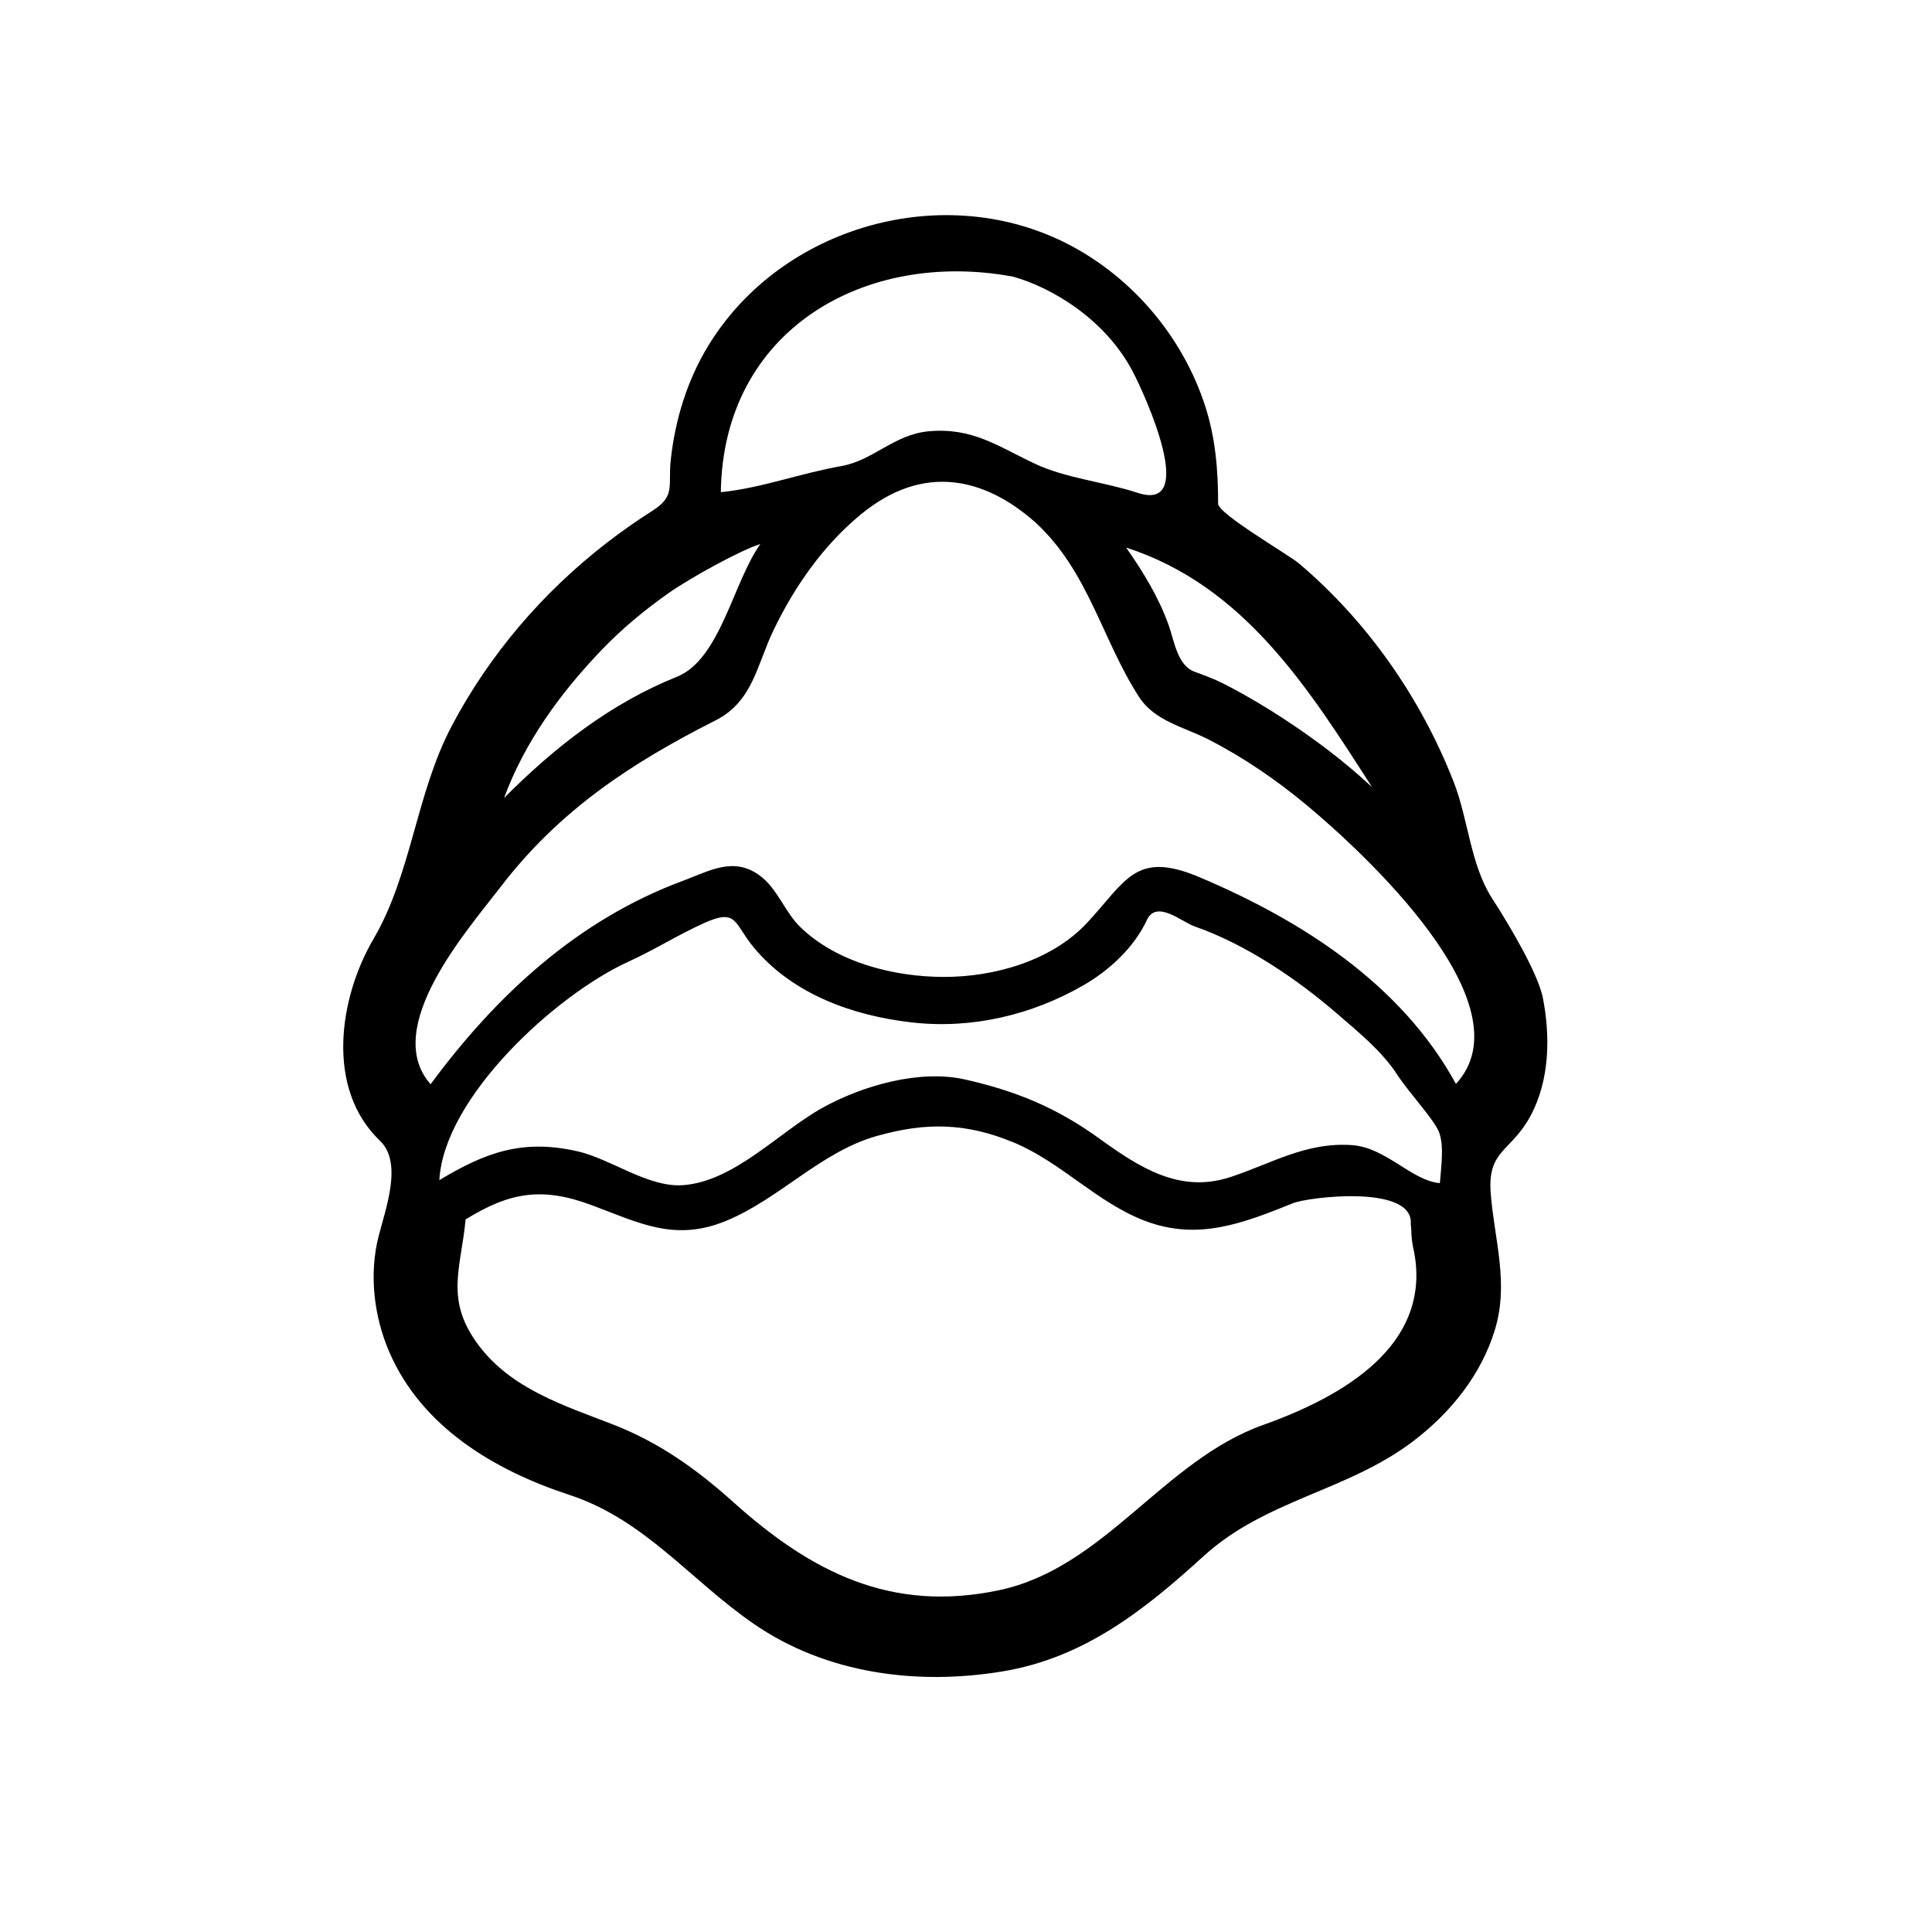
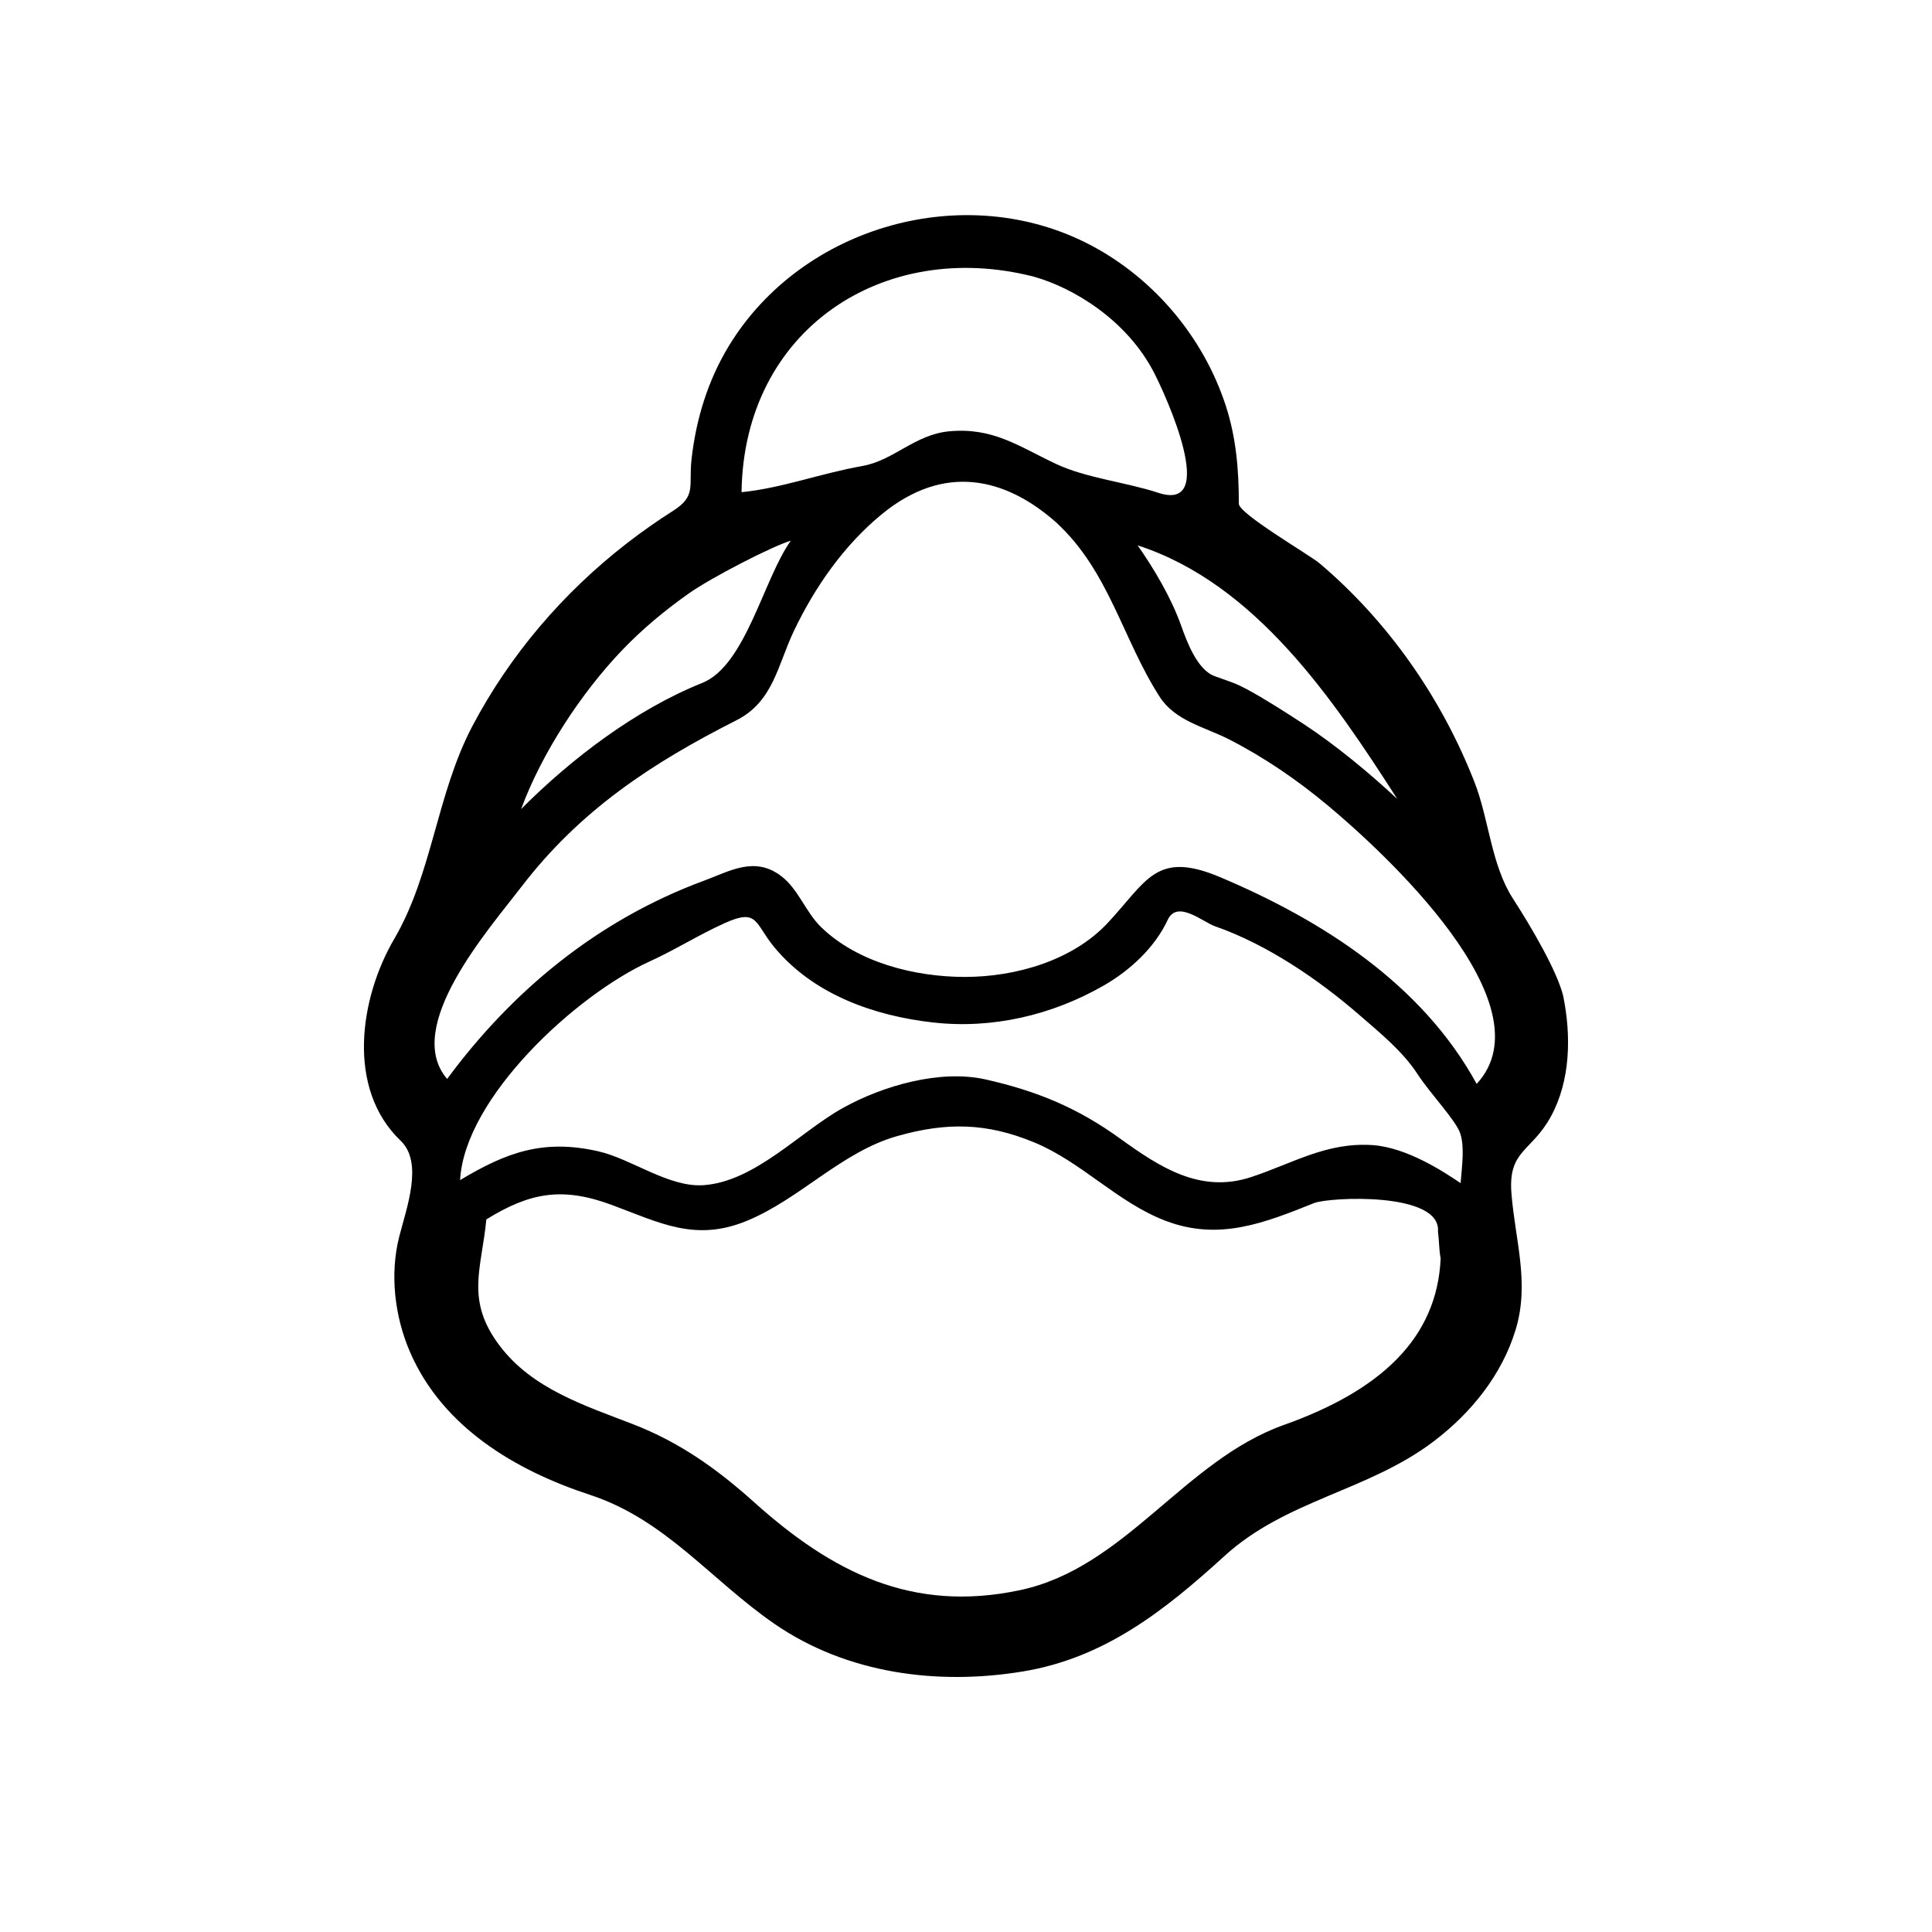
<svg xmlns="http://www.w3.org/2000/svg" version="1.1" id="Layer_1" x="0px" y="0px" width="90px" height="90px" viewBox="0 0 90 90" enable-background="new 0 0 90 90" xml:space="preserve">
-   <path d="M71.854,46.39c-0.287-1.157-1.463-3.171-2.34-4.529c-1.017-1.575-1.112-3.685-1.792-5.426  c-1.525-3.906-4.01-7.476-7.212-10.189c-0.471-0.399-3.765-2.31-3.765-2.78c0-1.57-0.122-3.079-0.613-4.581  c-1.037-3.168-3.324-5.896-6.271-7.455c-5.814-3.073-13.442-0.937-16.864,4.67c-0.987,1.618-1.547,3.449-1.751,5.327  c-0.131,1.211,0.235,1.674-0.849,2.364c-0.736,0.468-1.451,0.969-2.141,1.503c-2.969,2.296-5.457,5.198-7.21,8.52  c-1.675,3.173-1.865,6.882-3.647,9.926c-1.604,2.74-2.25,6.962,0.3,9.4c1.069,1.022,0.273,3.133-0.065,4.461  c-0.448,1.759-0.215,3.724,0.5,5.379c1.511,3.498,4.906,5.517,8.382,6.655c3.529,1.156,5.634,3.97,8.607,6.017  c3.365,2.316,7.586,2.868,11.569,2.21c3.805-0.628,6.606-2.845,9.381-5.375c2.878-2.625,6.673-3.016,9.741-5.337  c1.747-1.322,3.189-3.1,3.829-5.22c0.656-2.176-0.028-4.162-0.199-6.332c-0.162-2.037,0.93-1.924,1.838-3.588  C72.203,50.325,72.229,48.233,71.854,46.39z M63.915,36.669c-1.279-1.196-2.684-2.252-4.149-3.208  c-0.78-0.509-1.58-0.986-2.403-1.424c-0.5-0.266-0.832-0.427-1.704-0.742c-0.813-0.288-0.953-1.426-1.216-2.168  c-0.457-1.288-1.202-2.505-1.984-3.62C57.958,27.287,60.953,32.053,63.915,36.669z M47.194,12.888  c1.791,0.502,4.29,1.969,5.579,4.431c0.568,1.085,3.066,6.575,0.217,5.637c-1.51-0.498-3.361-0.682-4.771-1.349  c-1.734-0.819-2.935-1.709-4.976-1.514c-1.601,0.153-2.573,1.359-4.047,1.618c-1.902,0.333-3.729,1.027-5.617,1.217  C33.68,15.355,40.304,11.607,47.194,12.888z M28.03,30.273c0.943-0.983,1.997-1.856,3.11-2.64c1.032-0.727,3.421-2.037,4.281-2.288  c-1.262,1.752-1.865,5.371-3.888,6.182c-3.095,1.24-5.715,3.298-8.052,5.646C24.441,34.562,26.116,32.268,28.03,30.273z   M58.852,66.376c-4.673,1.664-7.388,6.659-12.308,7.701c-5.017,1.063-8.737-0.83-12.375-4.095c-1.729-1.552-3.47-2.795-5.648-3.638  c-2.256-0.873-4.69-1.644-6.212-3.658c-1.608-2.128-0.836-3.58-0.619-5.88c2.035-1.261,3.55-1.528,5.851-0.673  c2.242,0.833,3.882,1.726,6.279,0.741c2.49-1.023,4.415-3.218,7.018-3.953c2.285-0.646,4.145-0.626,6.374,0.296  c2.228,0.922,3.883,2.805,6.137,3.659c2.48,0.94,4.596,0.091,6.9-0.832c0.694-0.278,5.629-0.889,5.47,0.987  c0.057,0.405-0.016,0.547,0.16,1.313C66.603,62.254,63.364,64.77,58.852,66.376z M67.075,55.115  c-1.326-0.117-2.503-1.661-4.096-1.771c-2.154-0.148-3.728,0.855-5.676,1.493c-2.362,0.773-4.252-0.472-6.094-1.801  c-1.992-1.438-3.872-2.211-6.255-2.75c-2.126-0.48-4.795,0.292-6.656,1.328c-2.005,1.117-4.086,3.42-6.477,3.595  c-1.626,0.121-3.362-1.225-4.922-1.578c-2.567-0.581-4.278,0.052-6.432,1.343c0.205-3.834,5.396-8.625,8.827-10.185  c1.198-0.544,2.308-1.252,3.512-1.792c1.55-0.696,1.376,0.015,2.297,1.127c1.819,2.199,4.639,3.197,7.398,3.507  c2.774,0.312,5.553-0.346,7.952-1.723c1.217-0.698,2.376-1.766,2.976-3.054c0.445-0.958,1.635,0.098,2.209,0.297  c2.411,0.839,4.818,2.476,6.734,4.142c0.951,0.826,2.003,1.678,2.693,2.737c0.622,0.954,1.802,2.167,1.997,2.782  S67.15,54.214,67.075,55.115z M67.823,50.493c-2.537-4.645-7.183-7.616-11.942-9.628c-2.997-1.267-3.418,0.173-5.245,2.129  c-1.646,1.762-4.305,2.516-6.657,2.515c-2.324-0.001-4.989-0.666-6.693-2.318c-0.729-0.708-1.056-1.771-1.868-2.385  c-1.235-0.935-2.385-0.225-3.6,0.224c-4.913,1.817-8.706,5.341-11.759,9.479c-2.322-2.633,1.745-7.211,3.262-9.194  c2.731-3.568,6.083-5.769,10.018-7.76c1.725-0.874,1.917-2.572,2.684-4.175c0.979-2.045,2.327-3.979,4.089-5.425  c2.933-2.407,5.773-1.672,8.067,0.334c-0.033-0.03-0.039-0.036,0.042,0.035c0.214,0.195,0.113,0.105,0.021,0.023  c2.462,2.259,3.093,5.448,4.82,8.122c0.722,1.118,2.096,1.399,3.211,1.967c1.657,0.845,3.209,1.911,4.635,3.103  C63.434,39.645,71.246,46.792,67.823,50.493z" />
+   <path d="M72.819,46.39c-0.287-1.157-1.463-3.171-2.34-4.529c-1.017-1.575-1.112-3.685-1.792-5.426  c-1.525-3.906-4.01-7.476-7.212-10.189c-0.471-0.399-3.765-2.31-3.765-2.78c0-1.57-0.122-3.079-0.613-4.581  c-1.037-3.168-3.324-5.896-6.271-7.455c-5.814-3.073-13.442-0.937-16.864,4.67c-0.987,1.618-1.547,3.449-1.751,5.327  c-0.131,1.211,0.235,1.674-0.849,2.364c-0.736,0.468-1.451,0.969-2.141,1.503c-2.969,2.296-5.457,5.198-7.21,8.52  c-1.675,3.173-1.865,6.882-3.647,9.926c-1.604,2.74-2.25,6.962,0.3,9.4c1.069,1.022,0.273,3.133-0.065,4.461  c-0.448,1.759-0.215,3.724,0.5,5.379c1.511,3.498,4.906,5.517,8.382,6.655c3.529,1.156,5.634,3.97,8.607,6.017  c3.365,2.316,7.586,2.868,11.569,2.21c3.805-0.628,6.606-2.845,9.381-5.375c2.878-2.625,6.673-3.016,9.741-5.337  c1.747-1.322,3.189-3.1,3.829-5.22c0.656-2.176-0.028-4.162-0.199-6.332c-0.162-2.037,0.93-1.924,1.838-3.588  C73.168,50.325,73.194,48.233,72.819,46.39z M65.09,37.219c-1.279-1.196-2.91-2.544-4.375-3.5c-0.78-0.509-1.833-1.187-2.656-1.625  c-0.5-0.266-0.597-0.279-1.469-0.594c-0.813-0.288-1.299-1.602-1.563-2.344c-0.457-1.288-1.25-2.636-2.031-3.75  C58.495,27.186,62.128,32.602,65.09,37.219z M48.159,12.888c1.791,0.502,4.29,1.969,5.579,4.431  c0.568,1.085,3.066,6.575,0.217,5.637c-1.51-0.498-3.361-0.682-4.771-1.349c-1.734-0.819-2.935-1.709-4.976-1.514  c-1.601,0.153-2.573,1.359-4.047,1.618c-1.902,0.333-3.729,1.027-5.617,1.217C34.646,15.355,41.153,11.094,48.159,12.888z   M28.995,30.273c0.943-0.983,1.997-1.856,3.11-2.64c1.032-0.727,3.875-2.194,4.735-2.445c-1.262,1.752-2.102,5.814-4.125,6.625  c-3.095,1.24-6.1,3.526-8.438,5.875C25.239,35.076,27.082,32.268,28.995,30.273z M59.817,66.376  c-4.673,1.664-7.388,6.659-12.308,7.701c-5.017,1.063-8.737-0.83-12.375-4.095c-1.729-1.552-3.47-2.795-5.648-3.638  c-2.256-0.873-4.69-1.644-6.212-3.658c-1.608-2.128-0.836-3.58-0.619-5.88c2.035-1.261,3.55-1.528,5.851-0.673  c2.242,0.833,3.882,1.726,6.279,0.741c2.49-1.023,4.415-3.218,7.018-3.953c2.285-0.646,4.145-0.626,6.374,0.296  c2.228,0.922,3.883,2.805,6.137,3.659c2.48,0.94,4.596,0.091,6.9-0.832c0.694-0.278,5.931-0.545,5.772,1.331  c0.057,0.405,0.044,0.824,0.125,1.25C66.944,62.333,64.329,64.77,59.817,66.376z M68.041,55.115  c-0.784-0.531-2.503-1.661-4.096-1.771c-2.154-0.148-3.728,0.855-5.676,1.493c-2.362,0.773-4.252-0.472-6.094-1.801  c-1.992-1.438-3.872-2.211-6.255-2.75c-2.126-0.48-4.795,0.292-6.656,1.328c-2.005,1.117-4.086,3.42-6.477,3.595  c-1.626,0.121-3.362-1.225-4.922-1.578c-2.567-0.581-4.278,0.052-6.432,1.343c0.205-3.834,5.396-8.625,8.827-10.185  c1.198-0.544,2.308-1.252,3.512-1.792c1.55-0.696,1.376,0.015,2.297,1.127c1.819,2.199,4.639,3.197,7.398,3.507  c2.774,0.312,5.553-0.346,7.952-1.723c1.217-0.698,2.376-1.766,2.976-3.054c0.445-0.958,1.635,0.098,2.209,0.297  c2.411,0.839,4.818,2.476,6.734,4.142c0.951,0.826,2.003,1.678,2.693,2.737c0.622,0.954,1.802,2.167,1.997,2.782  S68.116,54.214,68.041,55.115z M68.789,50.493c-2.537-4.645-7.183-7.616-11.942-9.628c-2.997-1.267-3.418,0.173-5.245,2.129  c-1.646,1.762-4.305,2.516-6.657,2.515c-2.324-0.001-4.989-0.666-6.693-2.318c-0.729-0.708-1.056-1.771-1.868-2.385  c-1.235-0.935-2.385-0.225-3.6,0.224c-4.913,1.817-8.901,5.094-11.954,9.231c-2.084-2.417,1.939-6.964,3.457-8.947  c2.731-3.568,6.083-5.769,10.018-7.76c1.725-0.874,1.917-2.572,2.684-4.175c0.979-2.045,2.327-3.979,4.089-5.425  c2.933-2.407,5.773-1.672,8.067,0.334c-0.033-0.03-0.039-0.036,0.042,0.035c0.214,0.195,0.113,0.105,0.021,0.023  c2.462,2.259,3.093,5.448,4.82,8.122c0.722,1.118,2.096,1.399,3.211,1.967c1.657,0.845,3.209,1.911,4.635,3.103  C64.399,39.645,72.211,46.792,68.789,50.493z" />
</svg>
